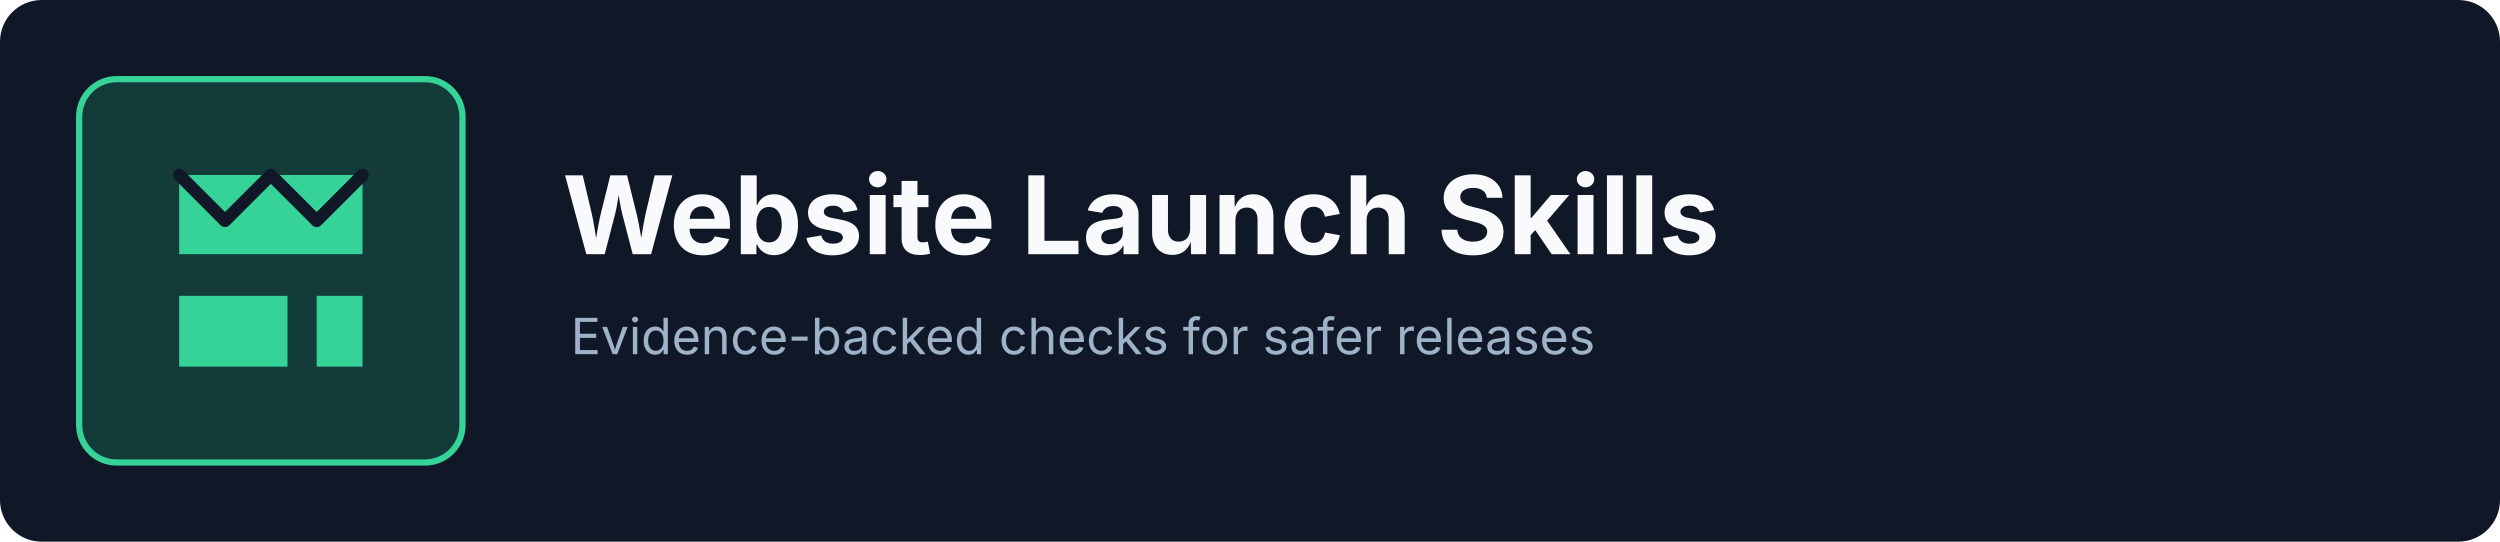
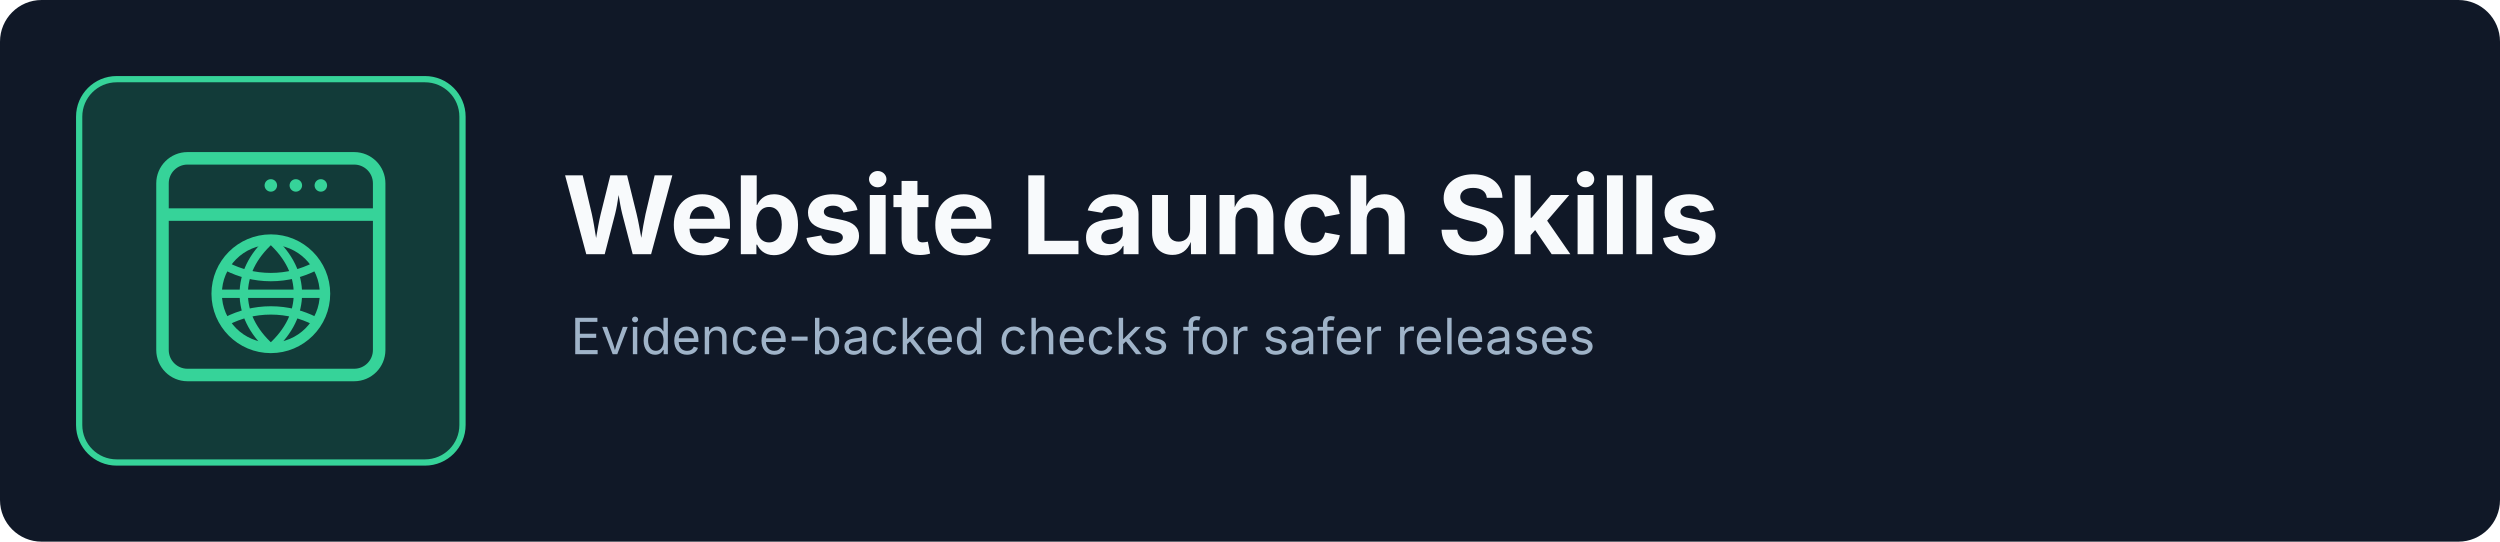
<svg xmlns="http://www.w3.org/2000/svg" width="1200" height="260" viewBox="0 0 1200 260" role="img" aria-labelledby="title desc">
  <rect width="1200" height="260" rx="20" fill="#101827" />
  <rect x="38" y="38" width="184" height="184" rx="18" fill="#123b39" stroke="#36d399" stroke-width="3" />
-   <path d="M86 84h88v38H86zM86 142h52v34H86zM152 142h22v34h-22z" fill="#36d399" />
-   <path d="M86 84l22 22 22-22 22 22 22-22" fill="none" stroke="#101827" stroke-width="6" stroke-linecap="round" stroke-linejoin="round" />
+   <rect x="78" y="76" width="104" height="104" rx="12" fill="none" stroke="#36d399" stroke-width="6" />
+   <path d="M78 103h104" fill="none" stroke="#36d399" stroke-width="6" />
+   <circle cx="130" cy="89" r="3" fill="#36d399" />
+   <circle cx="142" cy="89" r="3" fill="#36d399" />
+   <circle cx="154" cy="89" r="3" fill="#36d399" />
+   <circle cx="130" cy="141" r="26" fill="none" stroke="#36d399" stroke-width="5" />
+   <path d="M104 141h52M130 115c-9 8-13 17-13 26s4 18 13 26M130 115c9 8 13 17 13 26s-4 18-13 26M109 128c6 3 13 5 21 5s15-2 21-5M109 154c6-3 13-5 21-5s15 2 21 5" fill="none" stroke="#36d399" stroke-width="4" stroke-linecap="round" />
  <text x="270" y="122" fill="#f8fafc" font-family="Inter,Segoe UI,Arial,sans-serif" font-size="52" font-weight="700">Website Launch Skills</text>
  <text x="274" y="170" fill="#9fb3c8" font-family="Inter,Segoe UI,Arial,sans-serif" font-size="24">Evidence-backed checks for safer releases</text>
</svg>
